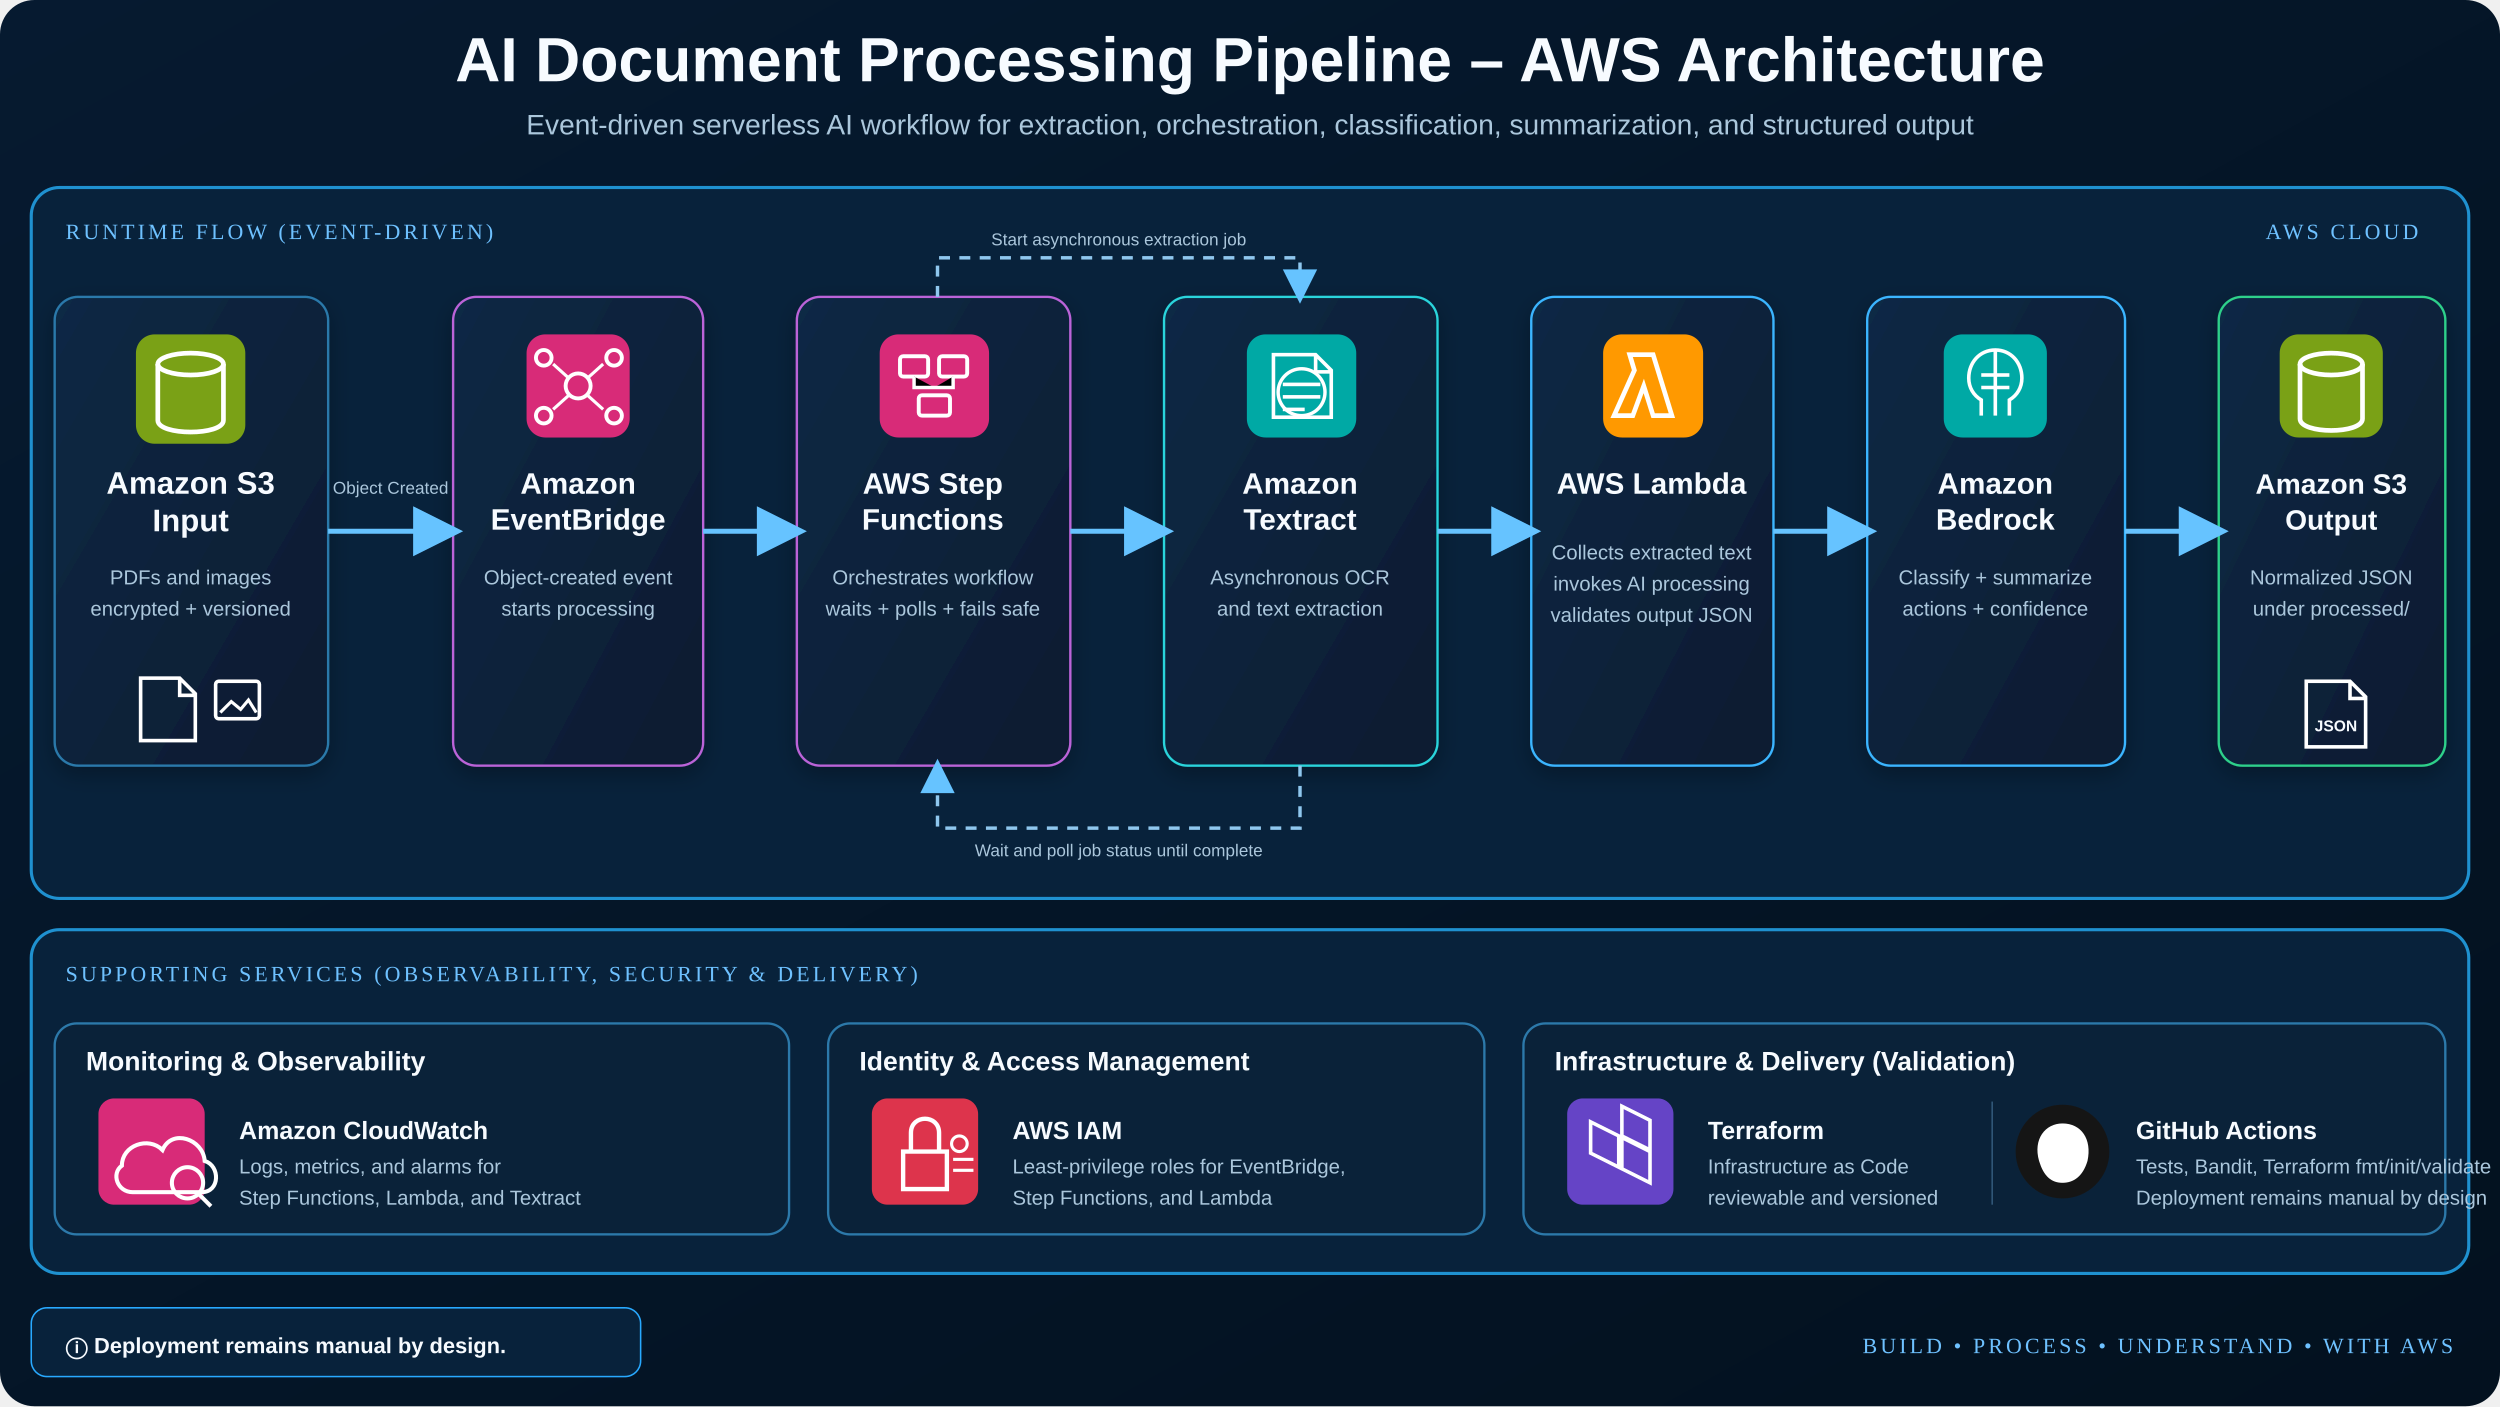
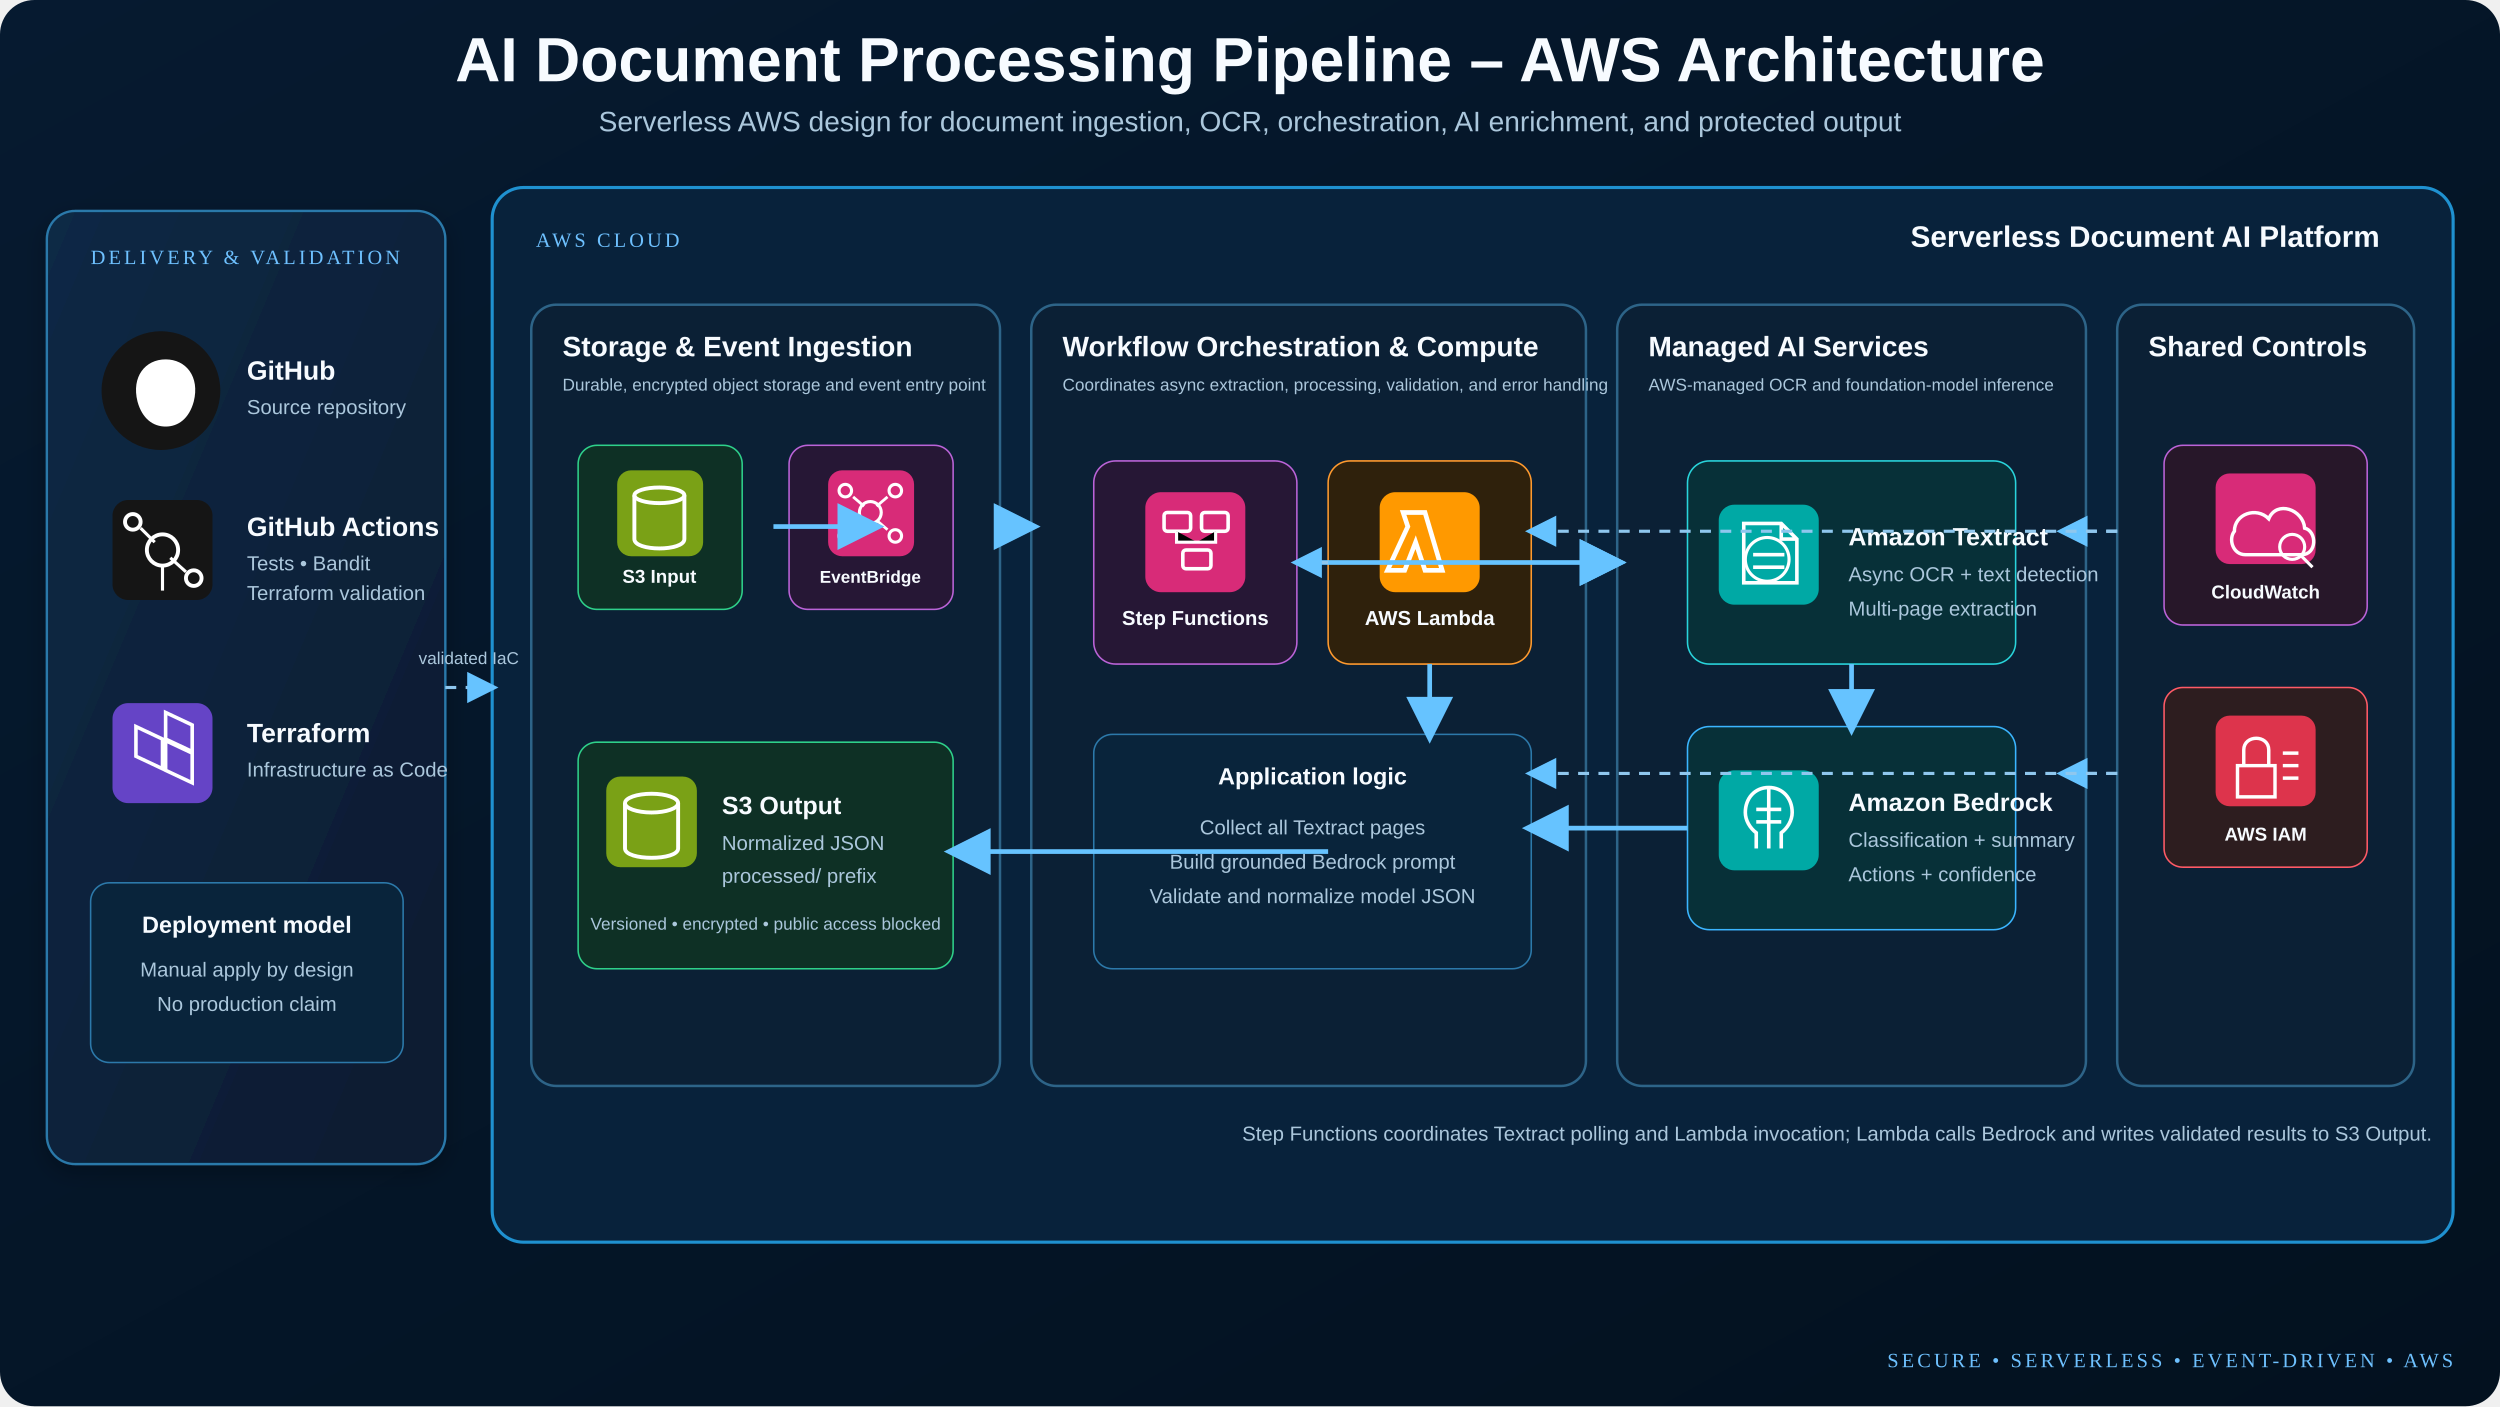
<svg xmlns="http://www.w3.org/2000/svg" width="1600" height="900" viewBox="0 0 1600 900" role="img" aria-labelledby="title desc">
  <defs>
    <linearGradient id="bg" x1="0" y1="0" x2="1" y2="1">
      <stop stop-color="#061a30" />
      <stop offset="1" stop-color="#03111f" />
    </linearGradient>
-     <linearGradient id="card" x1="0" y1="0" x2="1" y2="1">
+     <linearGradient id="panel" x1="0" y1="0" x2="1" y2="1">
      <stop stop-color="#0c2945" />
      <stop offset="1" stop-color="#071b30" />
    </linearGradient>
    <filter id="sh" x="-20%" y="-20%" width="140%" height="140%">
-       <feDropShadow dx="0" dy="5" stdDeviation="7" flood-color="#000" flood-opacity=".28" />
+       <feDropShadow dx="0" dy="5" stdDeviation="7" flood-color="#000" flood-opacity=".26" />
    </filter>
    <marker id="arr" markerWidth="10" markerHeight="10" refX="8" refY="5" orient="auto">
      <path d="M0 0L10 5L0 10Z" fill="#66c3ff" />
    </marker>
    <style>
    .t{font-family:Arial,Helvetica,sans-serif;fill:#f7fbff}.m{font-family:Arial,Helvetica,sans-serif;fill:#abc7dc}.h{font-weight:700}
-     .panel{fill:url(#card);stroke:#2c79aa;stroke-width:1.5}.run{fill:#08223b;stroke:#1f91d0;stroke-width:2}.support{fill:#0a2239;stroke:#2c79aa;stroke-width:1.5}
-     .line{stroke:#66c3ff;stroke-width:3.2;fill:none;marker-end:url(#arr)}.dash{stroke:#8fc7ee;stroke-width:2.2;fill:none;stroke-dasharray:7 6;marker-end:url(#arr)}
-     .small{font-size:13px}.tiny{font-size:11px}.cap{font-size:14px;letter-spacing:2px;fill:#6ec1ff}
+     .cloud{fill:#08223b;stroke:#1f91d0;stroke-width:2}.panel{fill:url(#panel);stroke:#2c79aa;stroke-width:1.5}.zone{fill:#0b2035;stroke:#2d6488;stroke-width:1.6}
+     .line{stroke:#66c3ff;stroke-width:3;fill:none;marker-end:url(#arr)}.dash{stroke:#8fc7ee;stroke-width:2;fill:none;stroke-dasharray:7 6;marker-end:url(#arr)}
+     .small{font-size:13px}.tiny{font-size:11px}.cap{font-size:13px;letter-spacing:2px;fill:#6ec1ff}
  </style>
  </defs>
  <rect width="1600" height="900" rx="22" fill="url(#bg)" />
  <text x="800" y="52" text-anchor="middle" class="t h" font-size="40">AI Document Processing Pipeline – AWS Architecture</text>
-   <text x="800" y="86" text-anchor="middle" class="m" font-size="18">Event-driven serverless AI workflow for extraction, orchestration, classification, summarization, and structured output</text>
-   <rect x="20" y="120" width="1560" height="455" rx="18" class="run" />
-   <text x="42" y="153" class="cap">RUNTIME FLOW (EVENT-DRIVEN)</text>
-   <text x="1450" y="153" class="cap">AWS CLOUD</text>
-   <g transform="translate(35 190)">
-     <rect width="175" height="300" rx="15" class="panel" filter="url(#sh)" />
-     <rect x="52" y="24" width="70" height="70" rx="12" fill="#7AA116" />
-     <ellipse cx="87" cy="43" rx="21" ry="7" fill="none" stroke="#fff" stroke-width="3" />
-     <path d="M66 43v36c0 10 42 10 42 0V43" fill="none" stroke="#fff" stroke-width="3" />
-     <text x="87" y="126" text-anchor="middle" class="t h" font-size="20">Amazon S3</text>
-     <text x="87" y="150" text-anchor="middle" class="t h" font-size="20">Input</text>
-     <text x="87" y="184" text-anchor="middle" class="m small">PDFs and images</text>
-     <text x="87" y="204" text-anchor="middle" class="m small">encrypted + versioned</text>
-     <path d="M55 244h25l10 10v30H55zM80 244v11h10" fill="none" stroke="#fff" stroke-width="2.3" />
-     <rect x="103" y="246" width="28" height="24" rx="2" fill="none" stroke="#fff" stroke-width="2.3" />
-     <path d="M106 266l7-7 6 5 5-6 5 8" fill="none" stroke="#fff" stroke-width="2" />
+   <text x="800" y="84" text-anchor="middle" class="m" font-size="18">Serverless AWS design for document ingestion, OCR, orchestration, AI enrichment, and protected output</text>
+   <g transform="translate(30 135)">
+     <rect width="255" height="610" rx="18" class="panel" filter="url(#sh)" />
+     <text x="127" y="34" text-anchor="middle" class="cap">DELIVERY &amp; VALIDATION</text>
+     <circle cx="73" cy="115" r="38" fill="#151515" />
+     <path d="M58 122c-4-16 5-27 18-27 13 0 22 11 18 27-3 11-10 16-18 16-8 0-15-5-18-16z" fill="#fff" />
+     <text x="128" y="108" class="t h" font-size="17">GitHub</text>
+     <text x="128" y="130" class="m small">Source repository</text>
+     <rect x="42" y="185" width="64" height="64" rx="10" fill="#151515" />
+     <circle cx="74" cy="217" r="10" fill="none" stroke="#fff" stroke-width="2.5" />
+     <circle cx="55" cy="199" r="5" fill="none" stroke="#fff" stroke-width="2.5" />
+     <circle cx="94" cy="235" r="5" fill="none" stroke="#fff" stroke-width="2.5" />
+     <path d="M60 203l9 9M79 222l10 9M74 227v16" stroke="#fff" stroke-width="2" />
+     <text x="128" y="208" class="t h" font-size="17">GitHub Actions</text>
+     <text x="128" y="230" class="m small">Tests • Bandit</text>
+     <text x="128" y="249" class="m small">Terraform validation</text>
+     <rect x="42" y="315" width="64" height="64" rx="10" fill="#6544C6" />
+     <path d="M57 330l17 8v19l-17-8zm19 9l17 8v19l-17-8zm0-18l17 8v17l-17-8z" fill="none" stroke="#fff" stroke-width="2.3" />
+     <text x="128" y="340" class="t h" font-size="17">Terraform</text>
+     <text x="128" y="362" class="m small">Infrastructure as Code</text>
+     <rect x="28" y="430" width="200" height="115" rx="12" fill="#09243b" stroke="#2c79aa" />
+     <text x="128" y="462" text-anchor="middle" class="t h" font-size="15">Deployment model</text>
+     <text x="128" y="490" text-anchor="middle" class="m small">Manual apply by design</text>
+     <text x="128" y="512" text-anchor="middle" class="m small">No production claim</text>
  </g>
-   <g transform="translate(290 190)">
-     <rect width="160" height="300" rx="15" class="panel" filter="url(#sh)" style="stroke:#bb63d8" />
-     <rect x="47" y="24" width="66" height="66" rx="12" fill="#D82B78" />
-     <circle cx="80" cy="57" r="8" fill="none" stroke="#fff" stroke-width="2.5" />
-     <circle cx="58" cy="39" r="5" fill="none" stroke="#fff" stroke-width="2.5" />
-     <circle cx="103" cy="39" r="5" fill="none" stroke="#fff" stroke-width="2.5" />
-     <circle cx="58" cy="76" r="5" fill="none" stroke="#fff" stroke-width="2.5" />
-     <circle cx="103" cy="76" r="5" fill="none" stroke="#fff" stroke-width="2.5" />
-     <path d="M64 43l10 9M96 43l-10 9M64 72l10-9M96 72l-10-9" stroke="#fff" stroke-width="2" />
-     <text x="80" y="126" text-anchor="middle" class="t h" font-size="19">Amazon</text>
-     <text x="80" y="149" text-anchor="middle" class="t h" font-size="19">EventBridge</text>
-     <text x="80" y="184" text-anchor="middle" class="m small">Object-created event</text>
-     <text x="80" y="204" text-anchor="middle" class="m small">starts processing</text>
+   <g transform="translate(315 120)">
+     <rect width="1255" height="675" rx="20" class="cloud" />
+     <text x="28" y="38" class="cap">AWS CLOUD</text>
+     <text x="1208" y="38" text-anchor="end" class="t h" font-size="19">Serverless Document AI Platform</text>
+     <rect x="25" y="75" width="300" height="500" rx="16" class="zone" />
+     <text x="45" y="108" class="t h" font-size="18">Storage &amp; Event Ingestion</text>
+     <text x="45" y="130" class="m tiny">Durable, encrypted object storage and event entry point</text>
+     <g transform="translate(55 165)">
+       <rect width="105" height="105" rx="12" fill="#0e3025" stroke="#2ed08a" />
+       <rect x="25" y="16" width="55" height="55" rx="9" fill="#7AA116" />
+       <ellipse cx="52" cy="32" rx="16" ry="5" fill="none" stroke="#fff" stroke-width="2.5" />
+       <path d="M36 32v28c0 8 32 8 32 0V32" fill="none" stroke="#fff" stroke-width="2.5" />
+       <text x="52" y="88" text-anchor="middle" class="t h" font-size="12">S3 Input</text>
+     </g>
+     <g transform="translate(190 165)">
+       <rect width="105" height="105" rx="12" fill="#261735" stroke="#bb63d8" />
+       <rect x="25" y="16" width="55" height="55" rx="9" fill="#D82B78" />
+       <circle cx="52" cy="43" r="7" fill="none" stroke="#fff" stroke-width="2" />
+       <circle cx="36" cy="29" r="4" fill="none" stroke="#fff" stroke-width="2" />
+       <circle cx="68" cy="29" r="4" fill="none" stroke="#fff" stroke-width="2" />
+       <circle cx="36" cy="58" r="4" fill="none" stroke="#fff" stroke-width="2" />
+       <circle cx="68" cy="58" r="4" fill="none" stroke="#fff" stroke-width="2" />
+       <path d="M41 33l7 6M63 33l-7 6M41 54l7-6M63 54l-7-6" stroke="#fff" stroke-width="1.8" />
+       <text x="52" y="88" text-anchor="middle" class="t h" font-size="11">EventBridge</text>
+     </g>
+     <g transform="translate(55 355)">
+       <rect width="240" height="145" rx="12" fill="#0e3025" stroke="#2ed08a" />
+       <rect x="18" y="22" width="58" height="58" rx="9" fill="#7AA116" />
+       <ellipse cx="47" cy="39" rx="17" ry="6" fill="none" stroke="#fff" stroke-width="2.5" />
+       <path d="M30 39v29c0 8 34 8 34 0V39" fill="none" stroke="#fff" stroke-width="2.5" />
+       <text x="92" y="46" class="t h" font-size="16">S3 Output</text>
+       <text x="92" y="69" class="m small">Normalized JSON</text>
+       <text x="92" y="90" class="m small">processed/ prefix</text>
+       <text x="120" y="120" text-anchor="middle" class="m tiny">Versioned • encrypted • public access blocked</text>
+     </g>
+     <rect x="345" y="75" width="355" height="500" rx="16" class="zone" />
+     <text x="365" y="108" class="t h" font-size="18">Workflow Orchestration &amp; Compute</text>
+     <text x="365" y="130" class="m tiny">Coordinates async extraction, processing, validation, and error handling</text>
+     <g transform="translate(385 175)">
+       <rect width="130" height="130" rx="14" fill="#261735" stroke="#bb63d8" />
+       <rect x="33" y="20" width="64" height="64" rx="10" fill="#D82B78" />
+       <rect x="45" y="33" width="17" height="12" rx="2" fill="none" stroke="#fff" stroke-width="2.3" />
+       <rect x="69" y="33" width="17" height="12" rx="2" fill="none" stroke="#fff" stroke-width="2.3" />
+       <rect x="57" y="57" width="18" height="12" rx="2" fill="none" stroke="#fff" stroke-width="2.3" />
+       <path d="M53 45v7h13M78 45v7H66" stroke="#fff" stroke-width="2" />
+       <text x="65" y="105" text-anchor="middle" class="t h" font-size="13">Step Functions</text>
+     </g>
+     <g transform="translate(535 175)">
+       <rect width="130" height="130" rx="14" fill="#2f210c" stroke="#ff9a2e" />
+       <rect x="33" y="20" width="64" height="64" rx="10" fill="#FF9900" />
+       <path d="M48 33h14l11 37H62l-6-18-7 18H38l13-28z" fill="none" stroke="#fff" stroke-width="3" />
+       <text x="65" y="105" text-anchor="middle" class="t h" font-size="13">AWS Lambda</text>
+     </g>
+     <rect x="385" y="350" width="280" height="150" rx="12" fill="#09243b" stroke="#2c79aa" />
+     <text x="525" y="382" text-anchor="middle" class="t h" font-size="15">Application logic</text>
+     <text x="525" y="414" text-anchor="middle" class="m small">Collect all Textract pages</text>
+     <text x="525" y="436" text-anchor="middle" class="m small">Build grounded Bedrock prompt</text>
+     <text x="525" y="458" text-anchor="middle" class="m small">Validate and normalize model JSON</text>
+     <rect x="720" y="75" width="300" height="500" rx="16" class="zone" />
+     <text x="740" y="108" class="t h" font-size="18">Managed AI Services</text>
+     <text x="740" y="130" class="m tiny">AWS-managed OCR and foundation-model inference</text>
+     <g transform="translate(765 175)">
+       <rect width="210" height="130" rx="14" fill="#073038" stroke="#29d4db" />
+       <rect x="20" y="28" width="64" height="64" rx="10" fill="#00A9A5" />
+       <path d="M36 40h24l10 10v28H36zM60 40v10h10M42 60h20M42 68h20" fill="none" stroke="#fff" stroke-width="2.3" />
+       <circle cx="51" cy="63" r="14" fill="none" stroke="#fff" stroke-width="2" />
+       <text x="103" y="54" class="t h" font-size="16">Amazon Textract</text>
+       <text x="103" y="77" class="m small">Async OCR + text detection</text>
+       <text x="103" y="99" class="m small">Multi-page extraction</text>
+     </g>
+     <g transform="translate(765 345)">
+       <rect width="210" height="130" rx="14" fill="#073038" stroke="#3bb5ff" />
+       <rect x="20" y="28" width="64" height="64" rx="10" fill="#00A9A5" />
+       <path d="M52 39c-9 0-15 7-15 16 0 5 3 10 7 13v10M52 39c9 0 15 7 15 16 0 5-3 10-7 13v10M44 53h16M44 61h16M52 39v39" fill="none" stroke="#fff" stroke-width="2.3" />
+       <text x="103" y="54" class="t h" font-size="16">Amazon Bedrock</text>
+       <text x="103" y="77" class="m small">Classification + summary</text>
+       <text x="103" y="99" class="m small">Actions + confidence</text>
+     </g>
+     <rect x="1040" y="75" width="190" height="500" rx="16" class="zone" />
+     <text x="1060" y="108" class="t h" font-size="18">Shared Controls</text>
+     <g transform="translate(1070 165)">
+       <rect width="130" height="115" rx="12" fill="#271729" stroke="#bb63d8" />
+       <rect x="33" y="18" width="64" height="58" rx="9" fill="#D82B78" />
+       <path d="M45 55c0-11 14-16 22-8 5-12 22-6 23 6 8 2 8 17-2 17H52c-8 0-11-10-7-15z" fill="none" stroke="#fff" stroke-width="2.2" />
+       <circle cx="82" cy="65" r="8" fill="none" stroke="#fff" stroke-width="2" />
+       <path d="M88 71l7 7" stroke="#fff" stroke-width="2" />
+       <text x="65" y="98" text-anchor="middle" class="t h" font-size="12">CloudWatch</text>
+     </g>
+     <g transform="translate(1070 320)">
+       <rect width="130" height="115" rx="12" fill="#2d1d1f" stroke="#ff5a66" />
+       <rect x="33" y="18" width="64" height="58" rx="9" fill="#DD344C" />
+       <path d="M47 50h24v20H47zM51 50V40c0-10 16-10 16 0v10M76 42h10M76 50h10M76 58h10" fill="none" stroke="#fff" stroke-width="2.2" />
+       <text x="65" y="98" text-anchor="middle" class="t h" font-size="12">AWS IAM</text>
+     </g>
+     <path d="M180 217H245" class="line" />
+     <path d="M325 217H345" class="line" />
+     <path d="M515 240H720" class="line" />
+     <path d="M700 240H720" class="line" />
+     <path d="M870 305V345" class="line" />
+     <path d="M765 410H665" class="line" />
+     <path d="M535 240H515" class="dash" />
+     <path d="M600 305V350" class="line" />
+     <path d="M535 425H295" class="line" />
+     <path d="M1040 220H1005" class="dash" />
+     <path d="M1040 375H1005" class="dash" />
+     <path d="M1040 220H665" class="dash" />
+     <path d="M1040 375H665" class="dash" />
+     <text x="480" y="610" class="m small">Step Functions coordinates Textract polling and Lambda invocation; Lambda calls Bedrock and writes validated results to S3 Output.</text>
  </g>
-   <g transform="translate(510 190)">
-     <rect width="175" height="300" rx="15" class="panel" filter="url(#sh)" style="stroke:#bb63d8" />
-     <rect x="53" y="24" width="70" height="66" rx="12" fill="#D82B78" />
-     <rect x="66" y="38" width="18" height="13" rx="2" fill="none" stroke="#fff" stroke-width="2.5" />
-     <rect x="91" y="38" width="18" height="13" rx="2" fill="none" stroke="#fff" stroke-width="2.5" />
-     <rect x="78" y="63" width="20" height="13" rx="2" fill="none" stroke="#fff" stroke-width="2.5" />
-     <path d="M75 51v7h13M100 51v7H88" stroke="#fff" stroke-width="2.2" />
-     <text x="87" y="126" text-anchor="middle" class="t h" font-size="19">AWS Step</text>
-     <text x="87" y="149" text-anchor="middle" class="t h" font-size="19">Functions</text>
-     <text x="87" y="184" text-anchor="middle" class="m small">Orchestrates workflow</text>
-     <text x="87" y="204" text-anchor="middle" class="m small">waits + polls + fails safe</text>
-   </g>
-   <g transform="translate(745 190)">
-     <rect width="175" height="300" rx="15" class="panel" filter="url(#sh)" style="stroke:#29d4db" />
-     <rect x="53" y="24" width="70" height="66" rx="12" fill="#00A9A5" />
-     <path d="M70 37h27l10 10v30H70zM97 37v11h10M76 56h24M76 64h24M76 72h14" fill="none" stroke="#fff" stroke-width="2.3" />
-     <circle cx="88" cy="61" r="15" fill="none" stroke="#fff" stroke-width="2.2" />
-     <text x="87" y="126" text-anchor="middle" class="t h" font-size="19">Amazon</text>
-     <text x="87" y="149" text-anchor="middle" class="t h" font-size="19">Textract</text>
-     <text x="87" y="184" text-anchor="middle" class="m small">Asynchronous OCR</text>
-     <text x="87" y="204" text-anchor="middle" class="m small">and text extraction</text>
-   </g>
-   <g transform="translate(980 190)">
-     <rect width="155" height="300" rx="15" class="panel" filter="url(#sh)" style="stroke:#3bb5ff" />
-     <rect x="46" y="24" width="64" height="66" rx="12" fill="#FF9900" />
-     <path d="M63 37h15l12 39H78l-6-19-7 19H53l13-29z" fill="none" stroke="#fff" stroke-width="3" />
-     <text x="77" y="126" text-anchor="middle" class="t h" font-size="19">AWS Lambda</text>
-     <text x="77" y="168" text-anchor="middle" class="m small">Collects extracted text</text>
-     <text x="77" y="188" text-anchor="middle" class="m small">invokes AI processing</text>
-     <text x="77" y="208" text-anchor="middle" class="m small">validates output JSON</text>
-   </g>
-   <g transform="translate(1195 190)">
-     <rect width="165" height="300" rx="15" class="panel" filter="url(#sh)" style="stroke:#3bb5ff" />
-     <rect x="49" y="24" width="66" height="66" rx="12" fill="#00A9A5" />
-     <path d="M82 34c-10 0-17 8-17 18 0 6 3 11 8 14v10M82 34c10 0 17 8 17 18 0 6-3 11-8 14v10M73 50h18M73 58h18M82 34v42" fill="none" stroke="#fff" stroke-width="2.3" />
-     <text x="82" y="126" text-anchor="middle" class="t h" font-size="19">Amazon</text>
-     <text x="82" y="149" text-anchor="middle" class="t h" font-size="19">Bedrock</text>
-     <text x="82" y="184" text-anchor="middle" class="m small">Classify + summarize</text>
-     <text x="82" y="204" text-anchor="middle" class="m small">actions + confidence</text>
-   </g>
-   <g transform="translate(1420 190)">
-     <rect width="145" height="300" rx="15" class="panel" filter="url(#sh)" style="stroke:#2ed08a" />
-     <rect x="39" y="24" width="66" height="66" rx="12" fill="#7AA116" />
-     <ellipse cx="72" cy="43" rx="20" ry="7" fill="none" stroke="#fff" stroke-width="3" />
-     <path d="M52 43v35c0 10 40 10 40 0V43" fill="none" stroke="#fff" stroke-width="3" />
-     <text x="72" y="126" text-anchor="middle" class="t h" font-size="18">Amazon S3</text>
-     <text x="72" y="149" text-anchor="middle" class="t h" font-size="18">Output</text>
-     <text x="72" y="184" text-anchor="middle" class="m small">Normalized JSON</text>
-     <text x="72" y="204" text-anchor="middle" class="m small">under processed/</text>
-     <path d="M56 246h28l10 10v32H56zM84 246v11h10" fill="none" stroke="#fff" stroke-width="2.3" />
-     <text x="75" y="278" text-anchor="middle" class="t h" font-size="10">JSON</text>
-   </g>
-   <path d="M210 340H290" class="line" />
-   <text x="250" y="316" text-anchor="middle" class="m tiny">Object Created</text>
-   <path d="M450 340H510" class="line" />
-   <path d="M685 340H745" class="line" />
-   <path d="M920 340H980" class="line" />
-   <path d="M1135 340H1195" class="line" />
-   <path d="M1360 340H1420" class="line" />
-   <path d="M600 190V165H832V190" class="dash" />
-   <text x="716" y="157" text-anchor="middle" class="m tiny">Start asynchronous extraction job</text>
-   <path d="M832 490V530H600V490" class="dash" />
-   <text x="716" y="548" text-anchor="middle" class="m tiny">Wait and poll job status until complete</text>
-   <rect x="20" y="595" width="1560" height="220" rx="18" class="run" />
-   <text x="42" y="628" class="cap">SUPPORTING SERVICES (OBSERVABILITY, SECURITY &amp; DELIVERY)</text>
-   <g transform="translate(35 655)">
-     <rect width="470" height="135" rx="14" class="support" />
-     <text x="20" y="30" class="t h" font-size="17">Monitoring &amp; Observability</text>
-     <rect x="28" y="48" width="68" height="68" rx="10" fill="#D82B78" />
-     <path d="M43 91c0-13 17-19 26-10 6-14 26-7 27 7 10 3 10 20-2 20H50c-10 0-14-12-7-17z" fill="none" stroke="#fff" stroke-width="2.6" />
-     <circle cx="85" cy="102" r="10" fill="none" stroke="#fff" stroke-width="2.6" />
-     <path d="M92 109l8 8" stroke="#fff" stroke-width="2.6" />
-     <text x="118" y="74" class="t h" font-size="16">Amazon CloudWatch</text>
-     <text x="118" y="96" class="m small">Logs, metrics, and alarms for</text>
-     <text x="118" y="116" class="m small">Step Functions, Lambda, and Textract</text>
-   </g>
-   <g transform="translate(530 655)">
-     <rect width="420" height="135" rx="14" class="support" />
-     <text x="20" y="30" class="t h" font-size="17">Identity &amp; Access Management</text>
-     <rect x="28" y="48" width="68" height="68" rx="10" fill="#DD344C" />
-     <path d="M48 82h28v24H48zM53 82V70c0-12 18-12 18 0v12" fill="none" stroke="#fff" stroke-width="2.8" />
-     <circle cx="84" cy="77" r="5" fill="none" stroke="#fff" stroke-width="2" />
-     <path d="M80 87h13M80 94h13" stroke="#fff" stroke-width="2" />
-     <text x="118" y="74" class="t h" font-size="16">AWS IAM</text>
-     <text x="118" y="96" class="m small">Least-privilege roles for EventBridge,</text>
-     <text x="118" y="116" class="m small">Step Functions, and Lambda</text>
-   </g>
-   <g transform="translate(975 655)">
-     <rect width="590" height="135" rx="14" class="support" />
-     <text x="20" y="30" class="t h" font-size="17">Infrastructure &amp; Delivery (Validation)</text>
-     <rect x="28" y="48" width="68" height="68" rx="10" fill="#6544C6" />
-     <path d="M43 63l18 9v20l-18-9zm20 10l18 9v20l-18-9zm0-20l18 9v19l-18-9z" fill="none" stroke="#fff" stroke-width="2.3" />
-     <text x="118" y="74" class="t h" font-size="16">Terraform</text>
-     <text x="118" y="96" class="m small">Infrastructure as Code</text>
-     <text x="118" y="116" class="m small">reviewable and versioned</text>
-     <line x1="300" y1="50" x2="300" y2="116" stroke="#315778" />
-     <circle cx="345" cy="82" r="30" fill="#151515" />
-     <path d="M330 88c-4-14 4-24 15-24 12 0 19 10 16 24-3 10-9 14-16 14-7 0-12-4-15-14z" fill="#fff" />
-     <text x="392" y="74" class="t h" font-size="16">GitHub Actions</text>
-     <text x="392" y="96" class="m small">Tests, Bandit, Terraform fmt/init/validate</text>
-     <text x="392" y="116" class="m small">Deployment remains manual by design</text>
-   </g>
-   <rect x="20" y="837" width="390" height="44" rx="10" fill="#08223b" stroke="#28a9ff" />
-   <text x="42" y="866" class="t h" font-size="14">ⓘ Deployment remains manual by design.</text>
-   <text x="1570" y="866" text-anchor="end" class="cap">BUILD • PROCESS • UNDERSTAND • WITH AWS</text>
+   <path d="M285 440H315" class="dash" />
+   <text x="300" y="425" text-anchor="middle" class="m tiny">validated IaC</text>
+   <text x="1570" y="875" text-anchor="end" class="cap">SECURE • SERVERLESS • EVENT-DRIVEN • AWS</text>
</svg>
